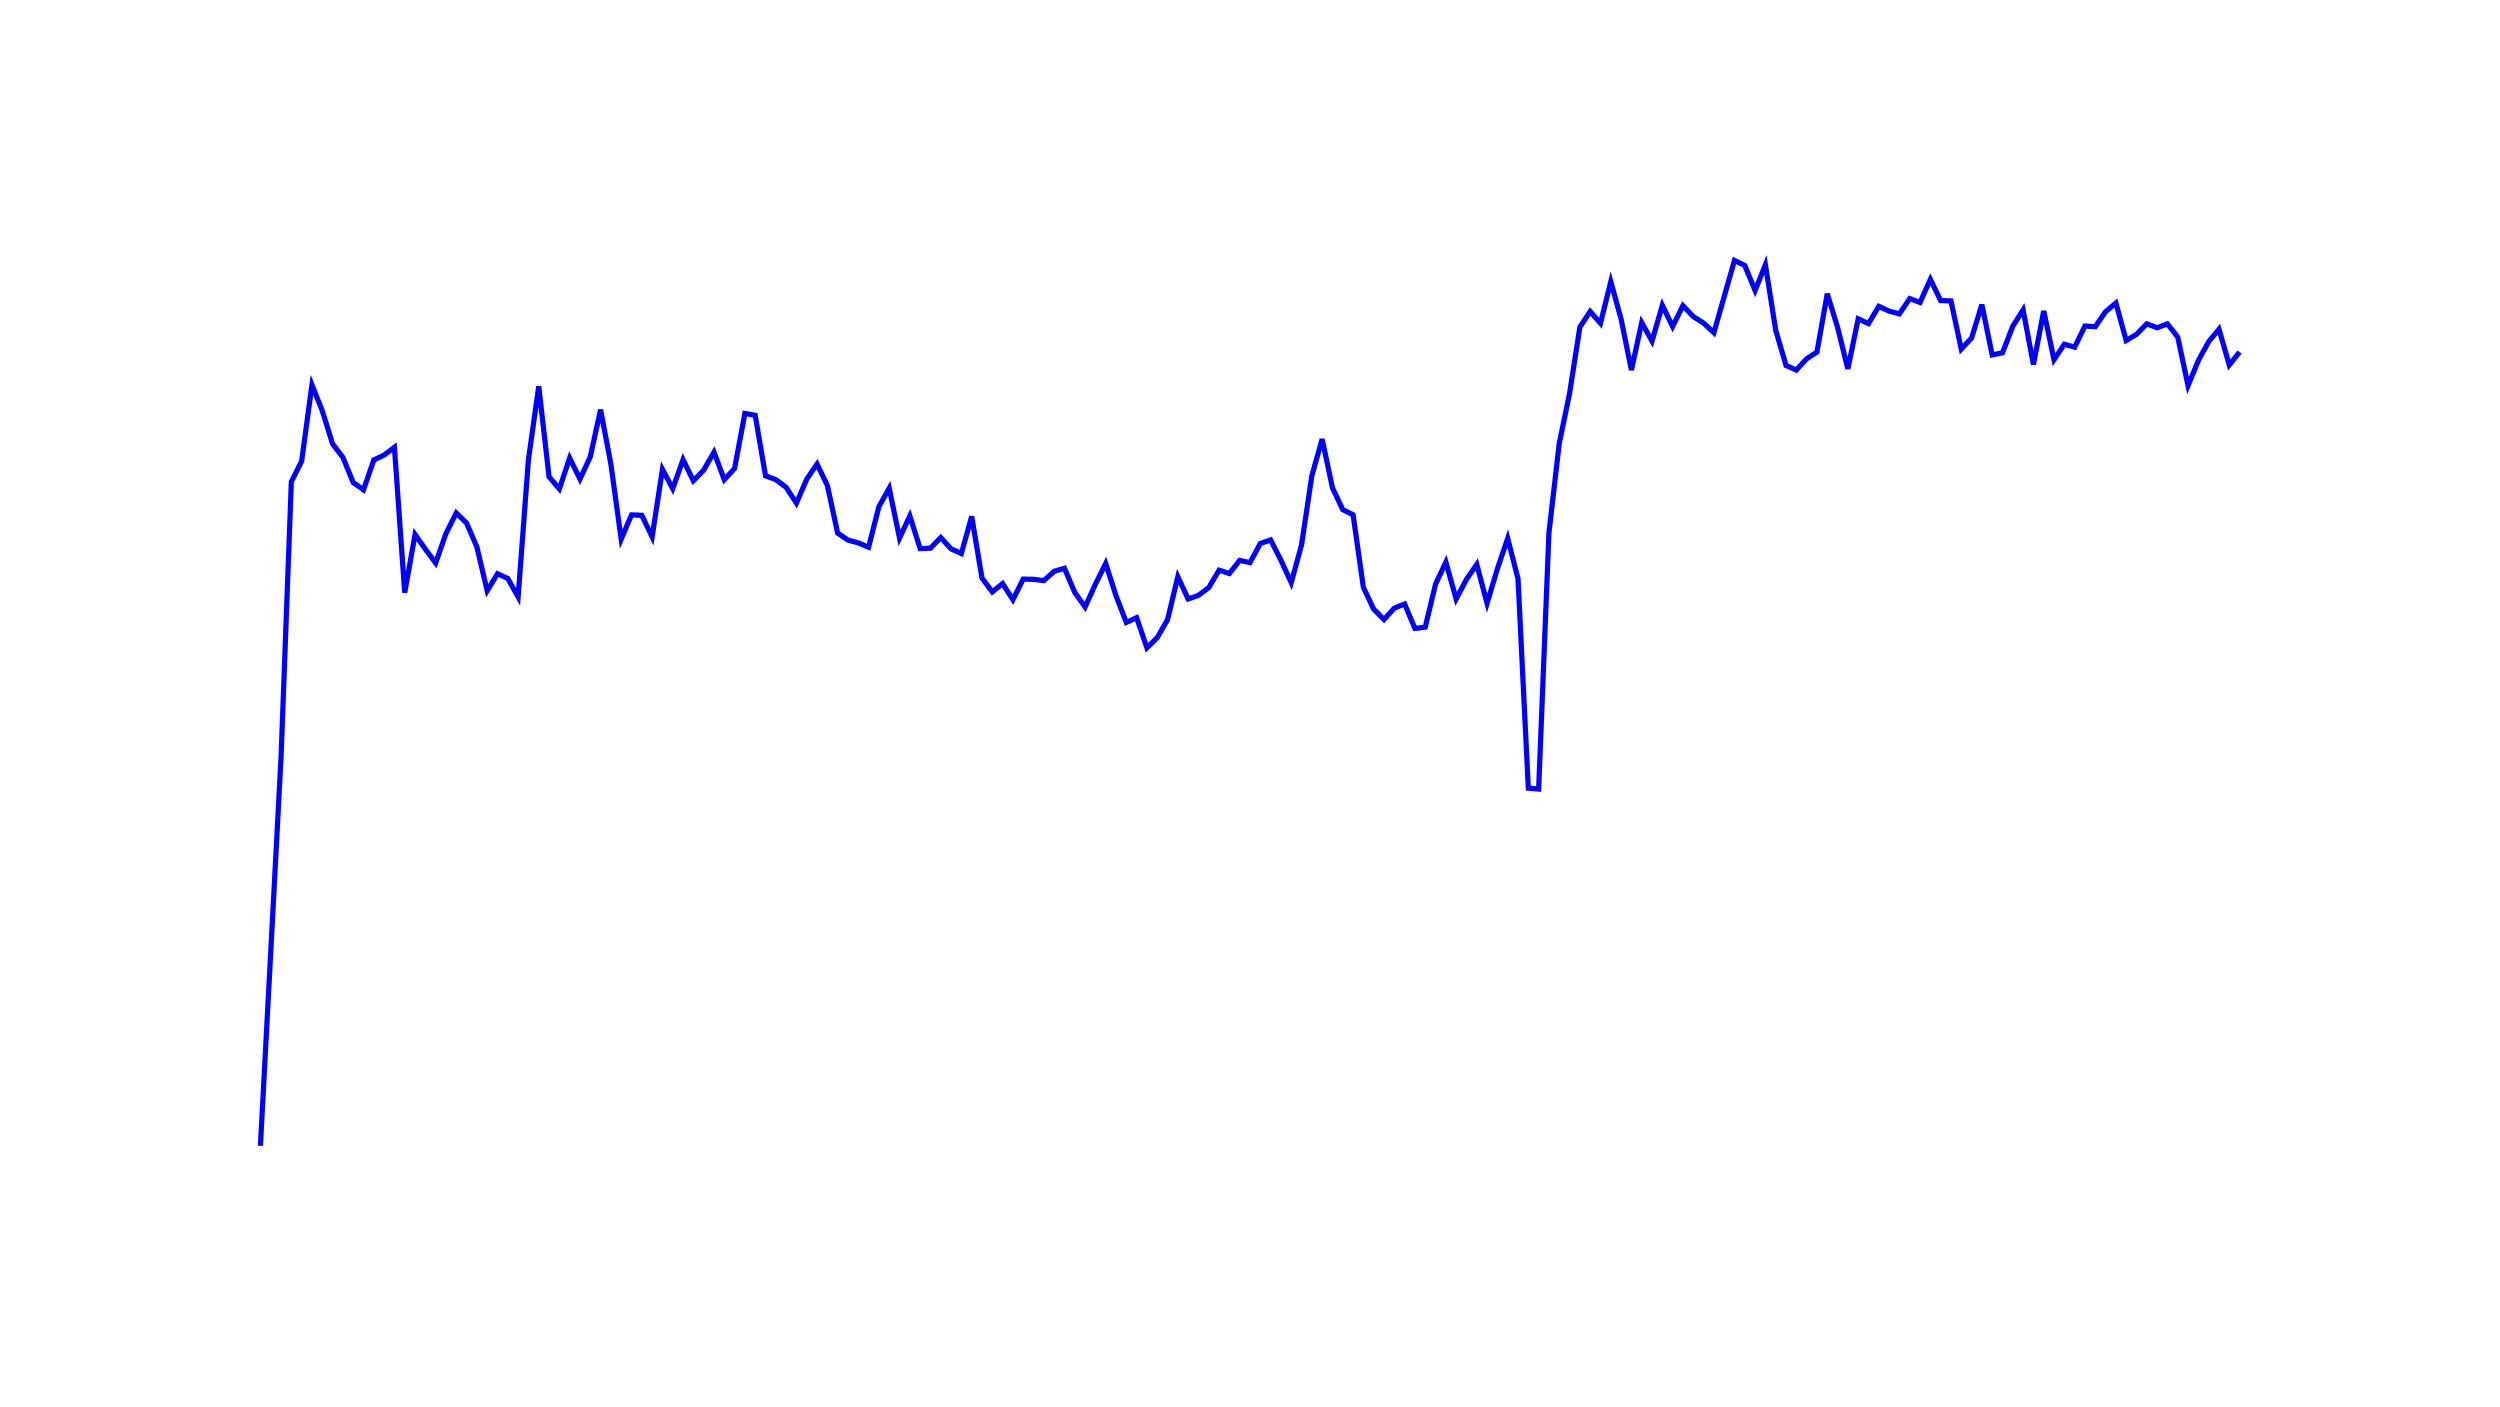
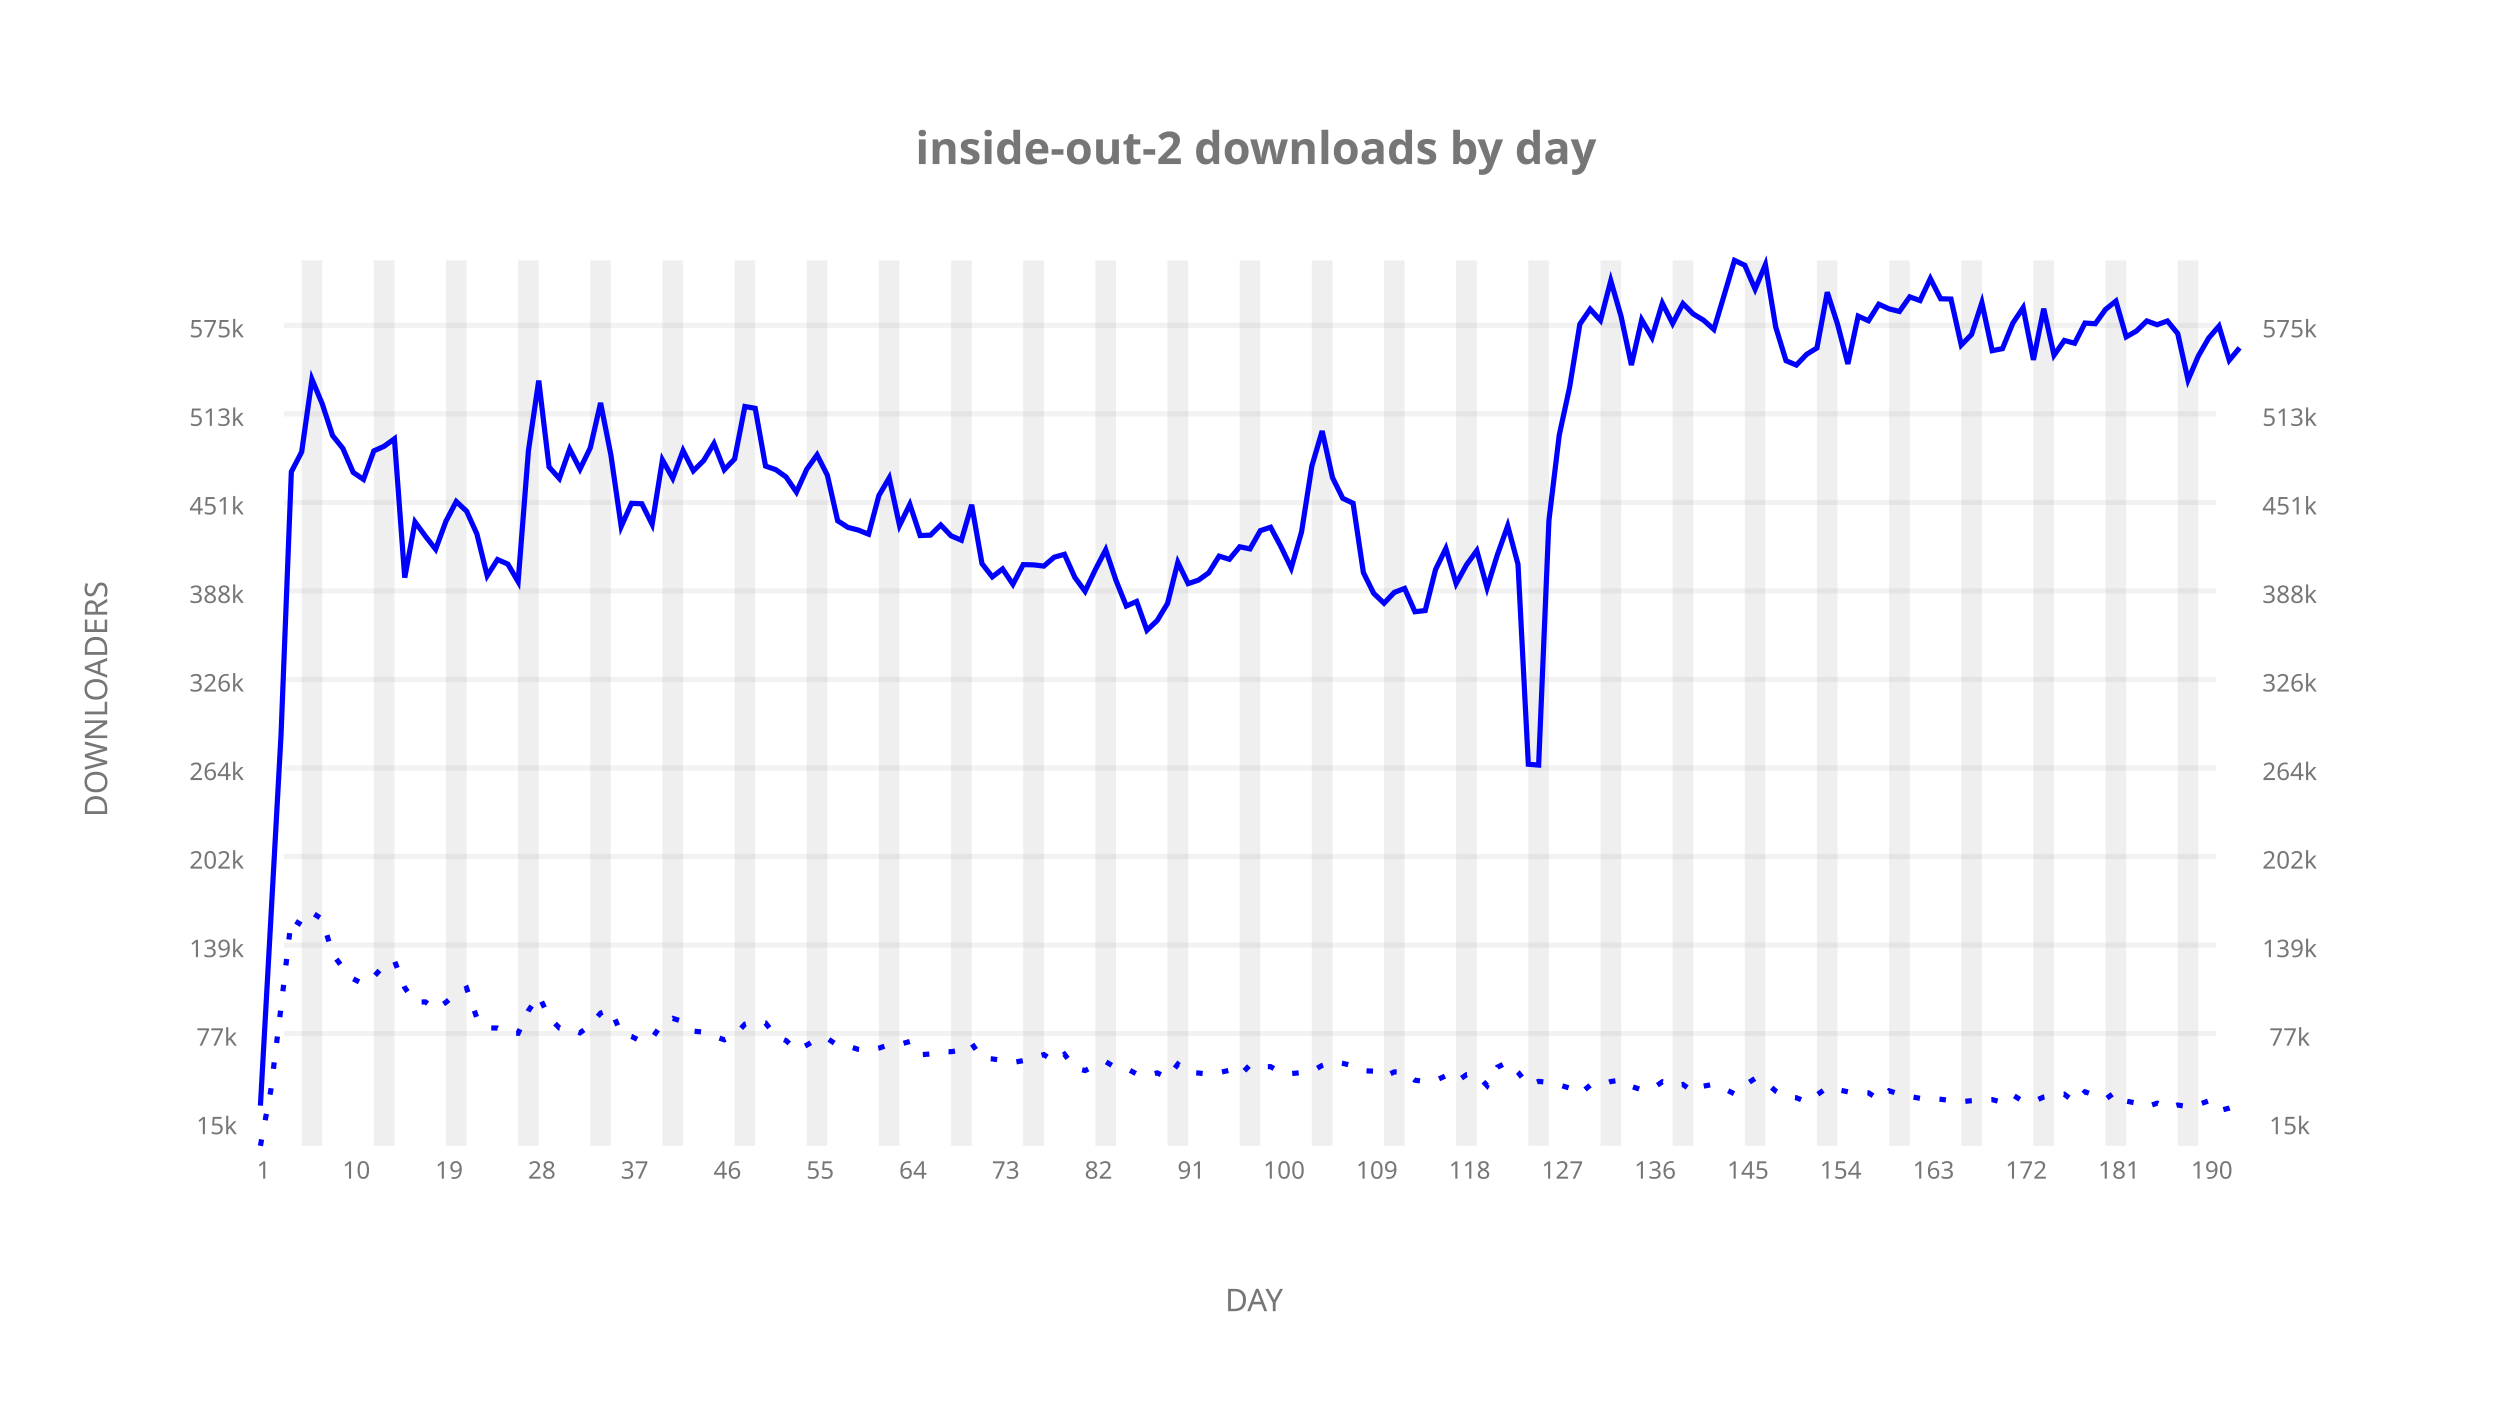
<svg xmlns="http://www.w3.org/2000/svg" xml:space="preserve" id="inside-out-2-downloads-by-day-day" x="0px" y="0px" width="1920px" height="1080px" viewBox="0 0 1920 1080" enable-background="new 0 0 1920 1080" role="img">
+   <g id="annotations">
+     <text x="960" y="126" font-family="Atkinson Hyperlegible" font-size="26pt" text-anchor="middle" text-align="center" font-weight="600" font-style="normal" style="fill:rgb(118,118,118); fill-opacity:1; stroke:rgb(118,118,118); stroke-opacity:0; stroke-width:0.5"> inside-out-2 downloads by day</text>
+     <g id="axes-lines">
+       <text x="960" y="1007" font-family="Atkinson Hyperlegible" font-size="18pt" text-anchor="middle" text-align="center" font-weight="500" font-style="normal" style="fill:rgb(118,118,118); fill-opacity:1; stroke:rgb(118,118,118); stroke-opacity:0; stroke-width:0.5"> DAY</text>
+       <text x="73" y="540" font-family="Atkinson Hyperlegible" font-size="18pt" text-anchor="middle" text-align="center" dominant-baseline="central" font-weight="500" font-style="normal" style="fill:rgb(118,118,118); fill-opacity:1; stroke:rgb(118,118,118); stroke-opacity:0; stroke-width:0.5" transform="rotate(-90,73,540)"> DOWNLOADERS</text>
+     </g>
+     <g id="tic-y-label-lines">
+       <line x1="218" y1="793.838" x2="1702" y2="793.838" style="fill:rgb(0,0,255); fill-opacity:0; stroke:rgb(242,242,242); stroke-opacity:1; stroke-width:4" />
+       <line x1="218" y1="725.838" x2="1702" y2="725.838" style="fill:rgb(0,0,255); fill-opacity:0; stroke:rgb(242,242,242); stroke-opacity:1; stroke-width:4" />
+       <line x1="218" y1="657.838" x2="1702" y2="657.838" style="fill:rgb(0,0,255); fill-opacity:0; stroke:rgb(242,242,242); stroke-opacity:1; stroke-width:4" />
+       <line x1="218" y1="589.838" x2="1702" y2="589.838" style="fill:rgb(0,0,255); fill-opacity:0; stroke:rgb(242,242,242); stroke-opacity:1; stroke-width:4" />
+       <line x1="218" y1="521.838" x2="1702" y2="521.838" style="fill:rgb(0,0,255); fill-opacity:0; stroke:rgb(242,242,242); stroke-opacity:1; stroke-width:4" />
+       <line x1="218" y1="453.838" x2="1702" y2="453.838" style="fill:rgb(0,0,255); fill-opacity:0; stroke:rgb(242,242,242); stroke-opacity:1; stroke-width:4" />
+       <line x1="218" y1="385.838" x2="1702" y2="385.838" style="fill:rgb(0,0,255); fill-opacity:0; stroke:rgb(242,242,242); stroke-opacity:1; stroke-width:4" />
+       <line x1="218" y1="317.838" x2="1702" y2="317.838" style="fill:rgb(0,0,255); fill-opacity:0; stroke:rgb(242,242,242); stroke-opacity:1; stroke-width:4" />
+       <line x1="218" y1="249.838" x2="1702" y2="249.838" style="fill:rgb(0,0,255); fill-opacity:0; stroke:rgb(242,242,242); stroke-opacity:1; stroke-width:4" />
+     </g>
+     <g id="tic-x-labels">
+       <text x="200" y="898" font-family="Atkinson Hyperlegible" font-size="14pt" text-anchor="middle" text-align="center" dominant-baseline="central" font-weight="400" font-style="normal" style="fill:rgb(118,118,118); fill-opacity:1; stroke:rgb(118,118,118); stroke-opacity:0; stroke-width:0.5"> 1</text>
+       <text x="271.25" y="898" font-family="Atkinson Hyperlegible" font-size="14pt" text-anchor="middle" text-align="center" dominant-baseline="central" font-weight="400" font-style="normal" style="fill:rgb(118,118,118); fill-opacity:1; stroke:rgb(118,118,118); stroke-opacity:0; stroke-width:0.5"> 10</text>
+       <text x="342.5" y="898" font-family="Atkinson Hyperlegible" font-size="14pt" text-anchor="middle" text-align="center" dominant-baseline="central" font-weight="400" font-style="normal" style="fill:rgb(118,118,118); fill-opacity:1; stroke:rgb(118,118,118); stroke-opacity:0; stroke-width:0.5"> 19</text>
+       <text x="413.75" y="898" font-family="Atkinson Hyperlegible" font-size="14pt" text-anchor="middle" text-align="center" dominant-baseline="central" font-weight="400" font-style="normal" style="fill:rgb(118,118,118); fill-opacity:1; stroke:rgb(118,118,118); stroke-opacity:0; stroke-width:0.5"> 28</text>
+       <text x="485" y="898" font-family="Atkinson Hyperlegible" font-size="14pt" text-anchor="middle" text-align="center" dominant-baseline="central" font-weight="400" font-style="normal" style="fill:rgb(118,118,118); fill-opacity:1; stroke:rgb(118,118,118); stroke-opacity:0; stroke-width:0.5"> 37</text>
+       <text x="556.25" y="898" font-family="Atkinson Hyperlegible" font-size="14pt" text-anchor="middle" text-align="center" dominant-baseline="central" font-weight="400" font-style="normal" style="fill:rgb(118,118,118); fill-opacity:1; stroke:rgb(118,118,118); stroke-opacity:0; stroke-width:0.5"> 46</text>
+       <text x="627.5" y="898" font-family="Atkinson Hyperlegible" font-size="14pt" text-anchor="middle" text-align="center" dominant-baseline="central" font-weight="400" font-style="normal" style="fill:rgb(118,118,118); fill-opacity:1; stroke:rgb(118,118,118); stroke-opacity:0; stroke-width:0.5"> 55</text>
+       <text x="698.75" y="898" font-family="Atkinson Hyperlegible" font-size="14pt" text-anchor="middle" text-align="center" dominant-baseline="central" font-weight="400" font-style="normal" style="fill:rgb(118,118,118); fill-opacity:1; stroke:rgb(118,118,118); stroke-opacity:0; stroke-width:0.5"> 64</text>
+       <text x="770" y="898" font-family="Atkinson Hyperlegible" font-size="14pt" text-anchor="middle" text-align="center" dominant-baseline="central" font-weight="400" font-style="normal" style="fill:rgb(118,118,118); fill-opacity:1; stroke:rgb(118,118,118); stroke-opacity:0; stroke-width:0.5"> 73</text>
+       <text x="841.25" y="898" font-family="Atkinson Hyperlegible" font-size="14pt" text-anchor="middle" text-align="center" dominant-baseline="central" font-weight="400" font-style="normal" style="fill:rgb(118,118,118); fill-opacity:1; stroke:rgb(118,118,118); stroke-opacity:0; stroke-width:0.5"> 82</text>
+       <text x="912.5" y="898" font-family="Atkinson Hyperlegible" font-size="14pt" text-anchor="middle" text-align="center" dominant-baseline="central" font-weight="400" font-style="normal" style="fill:rgb(118,118,118); fill-opacity:1; stroke:rgb(118,118,118); stroke-opacity:0; stroke-width:0.5"> 91</text>
+       <text x="983.75" y="898" font-family="Atkinson Hyperlegible" font-size="14pt" text-anchor="middle" text-align="center" dominant-baseline="central" font-weight="400" font-style="normal" style="fill:rgb(118,118,118); fill-opacity:1; stroke:rgb(118,118,118); stroke-opacity:0; stroke-width:0.5"> 100</text>
+       <text x="1055" y="898" font-family="Atkinson Hyperlegible" font-size="14pt" text-anchor="middle" text-align="center" dominant-baseline="central" font-weight="400" font-style="normal" style="fill:rgb(118,118,118); fill-opacity:1; stroke:rgb(118,118,118); stroke-opacity:0; stroke-width:0.5"> 109</text>
+       <text x="1126.25" y="898" font-family="Atkinson Hyperlegible" font-size="14pt" text-anchor="middle" text-align="center" dominant-baseline="central" font-weight="400" font-style="normal" style="fill:rgb(118,118,118); fill-opacity:1; stroke:rgb(118,118,118); stroke-opacity:0; stroke-width:0.5"> 118</text>
+       <text x="1197.5" y="898" font-family="Atkinson Hyperlegible" font-size="14pt" text-anchor="middle" text-align="center" dominant-baseline="central" font-weight="400" font-style="normal" style="fill:rgb(118,118,118); fill-opacity:1; stroke:rgb(118,118,118); stroke-opacity:0; stroke-width:0.5"> 127</text>
+       <text x="1268.75" y="898" font-family="Atkinson Hyperlegible" font-size="14pt" text-anchor="middle" text-align="center" dominant-baseline="central" font-weight="400" font-style="normal" style="fill:rgb(118,118,118); fill-opacity:1; stroke:rgb(118,118,118); stroke-opacity:0; stroke-width:0.5"> 136</text>
+       <text x="1340" y="898" font-family="Atkinson Hyperlegible" font-size="14pt" text-anchor="middle" text-align="center" dominant-baseline="central" font-weight="400" font-style="normal" style="fill:rgb(118,118,118); fill-opacity:1; stroke:rgb(118,118,118); stroke-opacity:0; stroke-width:0.5"> 145</text>
+       <text x="1411.25" y="898" font-family="Atkinson Hyperlegible" font-size="14pt" text-anchor="middle" text-align="center" dominant-baseline="central" font-weight="400" font-style="normal" style="fill:rgb(118,118,118); fill-opacity:1; stroke:rgb(118,118,118); stroke-opacity:0; stroke-width:0.5"> 154</text>
+       <text x="1482.5" y="898" font-family="Atkinson Hyperlegible" font-size="14pt" text-anchor="middle" text-align="center" dominant-baseline="central" font-weight="400" font-style="normal" style="fill:rgb(118,118,118); fill-opacity:1; stroke:rgb(118,118,118); stroke-opacity:0; stroke-width:0.5"> 163</text>
+       <text x="1553.75" y="898" font-family="Atkinson Hyperlegible" font-size="14pt" text-anchor="middle" text-align="center" dominant-baseline="central" font-weight="400" font-style="normal" style="fill:rgb(118,118,118); fill-opacity:1; stroke:rgb(118,118,118); stroke-opacity:0; stroke-width:0.5"> 172</text>
+       <text x="1625" y="898" font-family="Atkinson Hyperlegible" font-size="14pt" text-anchor="middle" text-align="center" dominant-baseline="central" font-weight="400" font-style="normal" style="fill:rgb(118,118,118); fill-opacity:1; stroke:rgb(118,118,118); stroke-opacity:0; stroke-width:0.5"> 181</text>
+       <text x="1696.25" y="898" font-family="Atkinson Hyperlegible" font-size="14pt" text-anchor="middle" text-align="center" dominant-baseline="central" font-weight="400" font-style="normal" style="fill:rgb(118,118,118); fill-opacity:1; stroke:rgb(118,118,118); stroke-opacity:0; stroke-width:0.5"> 190</text>
+     </g>
+     <g id="tic-y-labels">
+       <text x="164" y="863.838" font-family="Atkinson Hyperlegible" font-size="14pt" text-anchor="middle" text-align="center" dominant-baseline="central" font-weight="400" font-style="normal" style="fill:rgb(118,118,118); fill-opacity:1; stroke:rgb(118,118,118); stroke-opacity:0; stroke-width:0.5"> 15k</text>
+       <text x="1756" y="863.838" font-family="Atkinson Hyperlegible" font-size="14pt" text-anchor="middle" text-align="center" dominant-baseline="central" font-weight="400" font-style="normal" style="fill:rgb(118,118,118); fill-opacity:1; stroke:rgb(118,118,118); stroke-opacity:0; stroke-width:0.5"> 15k</text>
+       <text x="164" y="795.838" font-family="Atkinson Hyperlegible" font-size="14pt" text-anchor="middle" text-align="center" dominant-baseline="central" font-weight="400" font-style="normal" style="fill:rgb(118,118,118); fill-opacity:1; stroke:rgb(118,118,118); stroke-opacity:0; stroke-width:0.5"> 77k</text>
+       <text x="1756" y="795.838" font-family="Atkinson Hyperlegible" font-size="14pt" text-anchor="middle" text-align="center" dominant-baseline="central" font-weight="400" font-style="normal" style="fill:rgb(118,118,118); fill-opacity:1; stroke:rgb(118,118,118); stroke-opacity:0; stroke-width:0.5"> 77k</text>
+       <text x="164" y="727.838" font-family="Atkinson Hyperlegible" font-size="14pt" text-anchor="middle" text-align="center" dominant-baseline="central" font-weight="400" font-style="normal" style="fill:rgb(118,118,118); fill-opacity:1; stroke:rgb(118,118,118); stroke-opacity:0; stroke-width:0.5"> 139k</text>
+       <text x="1756" y="727.838" font-family="Atkinson Hyperlegible" font-size="14pt" text-anchor="middle" text-align="center" dominant-baseline="central" font-weight="400" font-style="normal" style="fill:rgb(118,118,118); fill-opacity:1; stroke:rgb(118,118,118); stroke-opacity:0; stroke-width:0.5"> 139k</text>
+       <text x="164" y="659.838" font-family="Atkinson Hyperlegible" font-size="14pt" text-anchor="middle" text-align="center" dominant-baseline="central" font-weight="400" font-style="normal" style="fill:rgb(118,118,118); fill-opacity:1; stroke:rgb(118,118,118); stroke-opacity:0; stroke-width:0.5"> 202k</text>
+       <text x="1756" y="659.838" font-family="Atkinson Hyperlegible" font-size="14pt" text-anchor="middle" text-align="center" dominant-baseline="central" font-weight="400" font-style="normal" style="fill:rgb(118,118,118); fill-opacity:1; stroke:rgb(118,118,118); stroke-opacity:0; stroke-width:0.5"> 202k</text>
+       <text x="164" y="591.838" font-family="Atkinson Hyperlegible" font-size="14pt" text-anchor="middle" text-align="center" dominant-baseline="central" font-weight="400" font-style="normal" style="fill:rgb(118,118,118); fill-opacity:1; stroke:rgb(118,118,118); stroke-opacity:0; stroke-width:0.5"> 264k</text>
+       <text x="1756" y="591.838" font-family="Atkinson Hyperlegible" font-size="14pt" text-anchor="middle" text-align="center" dominant-baseline="central" font-weight="400" font-style="normal" style="fill:rgb(118,118,118); fill-opacity:1; stroke:rgb(118,118,118); stroke-opacity:0; stroke-width:0.5"> 264k</text>
+       <text x="164" y="523.838" font-family="Atkinson Hyperlegible" font-size="14pt" text-anchor="middle" text-align="center" dominant-baseline="central" font-weight="400" font-style="normal" style="fill:rgb(118,118,118); fill-opacity:1; stroke:rgb(118,118,118); stroke-opacity:0; stroke-width:0.5"> 326k</text>
+       <text x="1756" y="523.838" font-family="Atkinson Hyperlegible" font-size="14pt" text-anchor="middle" text-align="center" dominant-baseline="central" font-weight="400" font-style="normal" style="fill:rgb(118,118,118); fill-opacity:1; stroke:rgb(118,118,118); stroke-opacity:0; stroke-width:0.5"> 326k</text>
+       <text x="164" y="455.838" font-family="Atkinson Hyperlegible" font-size="14pt" text-anchor="middle" text-align="center" dominant-baseline="central" font-weight="400" font-style="normal" style="fill:rgb(118,118,118); fill-opacity:1; stroke:rgb(118,118,118); stroke-opacity:0; stroke-width:0.5"> 388k</text>
+       <text x="1756" y="455.838" font-family="Atkinson Hyperlegible" font-size="14pt" text-anchor="middle" text-align="center" dominant-baseline="central" font-weight="400" font-style="normal" style="fill:rgb(118,118,118); fill-opacity:1; stroke:rgb(118,118,118); stroke-opacity:0; stroke-width:0.5"> 388k</text>
+       <text x="164" y="387.838" font-family="Atkinson Hyperlegible" font-size="14pt" text-anchor="middle" text-align="center" dominant-baseline="central" font-weight="400" font-style="normal" style="fill:rgb(118,118,118); fill-opacity:1; stroke:rgb(118,118,118); stroke-opacity:0; stroke-width:0.5"> 451k</text>
+       <text x="1756" y="387.838" font-family="Atkinson Hyperlegible" font-size="14pt" text-anchor="middle" text-align="center" dominant-baseline="central" font-weight="400" font-style="normal" style="fill:rgb(118,118,118); fill-opacity:1; stroke:rgb(118,118,118); stroke-opacity:0; stroke-width:0.5"> 451k</text>
+       <text x="164" y="319.838" font-family="Atkinson Hyperlegible" font-size="14pt" text-anchor="middle" text-align="center" dominant-baseline="central" font-weight="400" font-style="normal" style="fill:rgb(118,118,118); fill-opacity:1; stroke:rgb(118,118,118); stroke-opacity:0; stroke-width:0.5"> 513k</text>
+       <text x="1756" y="319.838" font-family="Atkinson Hyperlegible" font-size="14pt" text-anchor="middle" text-align="center" dominant-baseline="central" font-weight="400" font-style="normal" style="fill:rgb(118,118,118); fill-opacity:1; stroke:rgb(118,118,118); stroke-opacity:0; stroke-width:0.5"> 513k</text>
+       <text x="164" y="251.838" font-family="Atkinson Hyperlegible" font-size="14pt" text-anchor="middle" text-align="center" dominant-baseline="central" font-weight="400" font-style="normal" style="fill:rgb(118,118,118); fill-opacity:1; stroke:rgb(118,118,118); stroke-opacity:0; stroke-width:0.5"> 575k</text>
+       <text x="1756" y="251.838" font-family="Atkinson Hyperlegible" font-size="14pt" text-anchor="middle" text-align="center" dominant-baseline="central" font-weight="400" font-style="normal" style="fill:rgb(118,118,118); fill-opacity:1; stroke:rgb(118,118,118); stroke-opacity:0; stroke-width:0.5"> 575k</text>
+     </g>
+   </g>
+   <g id="weekend-bands-inside-out-2 downloads by day">
+     <rect x="231.667" y="200" width="15.833" height="680" style="fill:rgb(148,148,148); fill-opacity:0.15; stroke:rgb(148,148,148); stroke-opacity:0; stroke-width:0" />
+     <rect x="287.083" y="200" width="15.833" height="680" style="fill:rgb(148,148,148); fill-opacity:0.15; stroke:rgb(148,148,148); stroke-opacity:0; stroke-width:0" />
+     <rect x="342.5" y="200" width="15.833" height="680" style="fill:rgb(148,148,148); fill-opacity:0.15; stroke:rgb(148,148,148); stroke-opacity:0; stroke-width:0" />
+     <rect x="397.917" y="200" width="15.833" height="680" style="fill:rgb(148,148,148); fill-opacity:0.15; stroke:rgb(148,148,148); stroke-opacity:0; stroke-width:0" />
+     <rect x="453.333" y="200" width="15.833" height="680" style="fill:rgb(148,148,148); fill-opacity:0.15; stroke:rgb(148,148,148); stroke-opacity:0; stroke-width:0" />
+     <rect x="508.75" y="200" width="15.833" height="680" style="fill:rgb(148,148,148); fill-opacity:0.15; stroke:rgb(148,148,148); stroke-opacity:0; stroke-width:0" />
+     <rect x="564.167" y="200" width="15.833" height="680" style="fill:rgb(148,148,148); fill-opacity:0.15; stroke:rgb(148,148,148); stroke-opacity:0; stroke-width:0" />
+     <rect x="619.583" y="200" width="15.833" height="680" style="fill:rgb(148,148,148); fill-opacity:0.15; stroke:rgb(148,148,148); stroke-opacity:0; stroke-width:0" />
+     <rect x="675" y="200" width="15.833" height="680" style="fill:rgb(148,148,148); fill-opacity:0.15; stroke:rgb(148,148,148); stroke-opacity:0; stroke-width:0" />
+     <rect x="730.417" y="200" width="15.833" height="680" style="fill:rgb(148,148,148); fill-opacity:0.15; stroke:rgb(148,148,148); stroke-opacity:0; stroke-width:0" />
+     <rect x="785.833" y="200" width="15.833" height="680" style="fill:rgb(148,148,148); fill-opacity:0.15; stroke:rgb(148,148,148); stroke-opacity:0; stroke-width:0" />
+     <rect x="841.25" y="200" width="15.833" height="680" style="fill:rgb(148,148,148); fill-opacity:0.15; stroke:rgb(148,148,148); stroke-opacity:0; stroke-width:0" />
+     <rect x="896.667" y="200" width="15.833" height="680" style="fill:rgb(148,148,148); fill-opacity:0.15; stroke:rgb(148,148,148); stroke-opacity:0; stroke-width:0" />
+     <rect x="952.083" y="200" width="15.833" height="680" style="fill:rgb(148,148,148); fill-opacity:0.15; stroke:rgb(148,148,148); stroke-opacity:0; stroke-width:0" />
+     <rect x="1007.5" y="200" width="15.833" height="680" style="fill:rgb(148,148,148); fill-opacity:0.15; stroke:rgb(148,148,148); stroke-opacity:0; stroke-width:0" />
+     <rect x="1062.917" y="200" width="15.833" height="680" style="fill:rgb(148,148,148); fill-opacity:0.15; stroke:rgb(148,148,148); stroke-opacity:0; stroke-width:0" />
+     <rect x="1118.333" y="200" width="15.833" height="680" style="fill:rgb(148,148,148); fill-opacity:0.15; stroke:rgb(148,148,148); stroke-opacity:0; stroke-width:0" />
+     <rect x="1173.75" y="200" width="15.833" height="680" style="fill:rgb(148,148,148); fill-opacity:0.15; stroke:rgb(148,148,148); stroke-opacity:0; stroke-width:0" />
+     <rect x="1229.167" y="200" width="15.833" height="680" style="fill:rgb(148,148,148); fill-opacity:0.15; stroke:rgb(148,148,148); stroke-opacity:0; stroke-width:0" />
+     <rect x="1284.583" y="200" width="15.833" height="680" style="fill:rgb(148,148,148); fill-opacity:0.15; stroke:rgb(148,148,148); stroke-opacity:0; stroke-width:0" />
+     <rect x="1340" y="200" width="15.833" height="680" style="fill:rgb(148,148,148); fill-opacity:0.15; stroke:rgb(148,148,148); stroke-opacity:0; stroke-width:0" />
+     <rect x="1395.417" y="200" width="15.833" height="680" style="fill:rgb(148,148,148); fill-opacity:0.15; stroke:rgb(148,148,148); stroke-opacity:0; stroke-width:0" />
+     <rect x="1450.833" y="200" width="15.833" height="680" style="fill:rgb(148,148,148); fill-opacity:0.15; stroke:rgb(148,148,148); stroke-opacity:0; stroke-width:0" />
+     <rect x="1506.25" y="200" width="15.833" height="680" style="fill:rgb(148,148,148); fill-opacity:0.15; stroke:rgb(148,148,148); stroke-opacity:0; stroke-width:0" />
+     <rect x="1561.667" y="200" width="15.833" height="680" style="fill:rgb(148,148,148); fill-opacity:0.15; stroke:rgb(148,148,148); stroke-opacity:0; stroke-width:0" />
+     <rect x="1617.083" y="200" width="15.833" height="680" style="fill:rgb(148,148,148); fill-opacity:0.15; stroke:rgb(148,148,148); stroke-opacity:0; stroke-width:0" />
+     <rect x="1672.5" y="200" width="15.833" height="680" style="fill:rgb(148,148,148); fill-opacity:0.15; stroke:rgb(148,148,148); stroke-opacity:0; stroke-width:0" />
+   </g>
  <g id="polyline-inside-out-2 downloads by day">
-     <polyline points="200,880 207.917,731.441 215.833,581.773 223.75,370.081 231.667,354.115 239.583,295.612 247.5,315.479 255.417,340.896 263.333,351.25 271.25,370.537 279.167,376.182 287.083,353.252 295,349.524 302.917,343.52 310.833,455.226 318.75,410.465 326.667,421.777 334.583,432.406 342.5,409.761 350.417,393.982 358.333,401.717 366.25,420.052 374.167,453.698 382.083,440.658 390,444.307 397.917,458.421 405.833,353.09 413.75,296.683 421.667,366.158 429.583,375.481 437.5,351.762 445.417,367.933 453.333,350.827 461.25,314.616 469.167,356.536 477.083,414.068 485,395.446 492.917,395.768 500.833,412.306 508.75,360.479 516.667,375.299 524.583,352.997 532.5,369.265 540.417,361.059 548.333,347.27 556.25,368.398 564.167,359.759 572.083,317.516 580,319.014 587.917,365.438 595.833,368.352 603.75,374.287 611.667,386.387 619.583,367.976 627.5,356.433 635.417,372.853 643.333,409.441 651.25,414.804 659.167,416.943 667.083,420.247 675,389.121 682.917,374.94 690.833,413.244 698.75,396.238 706.667,421.337 714.583,421.024 722.5,412.832 730.417,421.546 738.333,425.111 746.25,396.57 754.167,443.931 762.083,454.582 770,448.185 777.917,460.579 785.833,444.725 793.75,444.931 801.667,445.926 809.583,438.778 817.5,436.44 825.417,454.923 833.333,466.204 841.25,448.728 849.167,432.819 857.083,457.435 865,478.04 872.917,474.37 880.833,497.564 888.75,489.694 896.667,475.954 904.583,442.909 912.5,460.027 920.417,457.206 928.333,451.269 936.25,437.896 944.167,440.451 952.083,430.389 960,432.081 967.917,417.417 975.833,414.671 983.75,430.263 991.667,447.51 999.583,418.458 1007.5,365.434 1015.42,337.241 1023.33,374.669 1031.25,391.421 1039.17,395.346 1047.08,451.143 1055,467.85 1062.92,475.795 1070.83,467.064 1078.75,463.877 1086.67,482.634 1094.58,481.661 1102.5,448.672 1110.42,431.746 1118.33,460.045 1126.25,444.928 1134.17,433.463 1142.08,463.392 1150,436.814 1157.92,413.51 1165.83,444.503 1173.75,605.334 1181.67,606.003 1189.58,409.129 1197.5,340.488 1205.42,302.292 1213.33,251.287 1221.25,239.177 1229.17,248.273 1237.08,216.293 1245,245.1 1252.92,284.192 1260.83,247.737 1268.75,261.978 1276.67,234.458 1284.58,250.772 1292.5,234.744 1300.42,243.1 1308.33,248.091 1316.25,255.508 1324.17,227.851 1332.08,200 1340,203.9 1347.92,223.108 1355.83,203.376 1363.75,253.57 1371.67,280.688 1379.58,284.201 1387.5,275.536 1395.42,270.415 1403.33,225.572 1411.25,251.384 1419.17,283.284 1427.08,244.828 1435,248.544 1442.92,235.252 1450.83,238.99 1458.75,241.051 1466.67,229.323 1474.58,232.302 1482.5,214.591 1490.42,230.849 1498.33,231.089 1506.25,268.108 1514.17,259.58 1522.08,233.954 1530,272.619 1537.92,270.947 1545.83,250.509 1553.75,238.045 1561.67,280.001 1569.58,238.829 1577.5,276.262 1585.42,264.391 1593.33,266.634 1601.25,250.392 1609.17,250.938 1617.08,239.391 1625,232.743 1632.92,261.509 1640.83,256.78 1648.75,248.687 1656.67,251.736 1664.58,248.734 1672.5,258.868 1680.42,296.154 1688.33,276.886 1696.25,262.489 1704.17,252.841 1712.08,280.322 1720,270.346 " style="fill:rgb(0,0,255); fill-opacity:0; stroke:rgb(0,0,255); stroke-opacity:1; stroke-width:4" />
+     <polyline points="200,849.145 207.917,707.327 215.833,564.45 223.75,362.364 231.667,347.122 239.583,291.274 247.5,310.239 255.417,334.503 263.333,344.387 271.25,362.799 279.167,368.188 287.083,346.299 295,342.739 302.917,337.008 310.833,443.645 318.75,400.915 326.667,411.714 334.583,421.861 342.5,400.244 350.417,385.18 358.333,392.564 366.25,410.067 374.167,442.186 382.083,429.738 390,433.222 397.917,446.695 405.833,346.143 413.75,292.296 421.667,358.618 429.583,367.518 437.5,344.876 445.417,360.313 453.333,343.984 461.25,309.415 469.167,349.433 477.083,404.355 485,386.577 492.917,386.885 500.833,402.673 508.75,353.197 516.667,367.345 524.583,346.055 532.5,361.585 540.417,353.751 548.333,340.588 556.25,360.757 564.167,352.51 572.083,312.183 580,313.614 587.917,357.932 595.833,360.713 603.75,366.378 611.667,377.93 619.583,360.354 627.5,349.335 635.417,365.01 643.333,399.938 651.25,405.058 659.167,407.1 667.083,410.253 675,380.539 682.917,367.002 690.833,403.568 698.75,387.334 706.667,411.294 714.583,410.995 722.5,403.175 730.417,411.493 738.333,414.897 746.25,387.651 754.167,432.863 762.083,443.031 770,436.924 777.917,448.755 785.833,433.621 793.75,433.817 801.667,434.767 809.583,427.944 817.5,425.712 825.417,443.356 833.333,454.125 841.25,437.442 849.167,422.255 857.083,445.754 865,465.424 872.917,461.92 880.833,484.062 888.75,476.549 896.667,463.433 904.583,431.887 912.5,448.228 920.417,445.535 928.333,439.867 936.25,427.102 944.167,429.54 952.083,419.935 960,421.551 967.917,407.552 975.833,404.93 983.75,419.815 991.667,436.279 999.583,408.545 1007.5,357.927 1015.42,331.014 1023.33,366.743 1031.25,382.735 1039.17,386.482 1047.08,439.747 1055,455.696 1062.92,463.281 1070.83,454.946 1078.75,451.903 1086.67,469.809 1094.58,468.881 1102.5,437.389 1110.42,421.231 1118.33,448.245 1126.25,433.815 1134.17,422.87 1142.08,451.44 1150,426.069 1157.92,403.822 1165.83,433.409 1173.75,586.942 1181.67,587.581 1189.58,399.64 1197.5,334.113 1205.42,297.65 1213.33,248.959 1221.25,237.4 1229.17,246.082 1237.08,215.554 1245,243.053 1252.92,280.372 1260.83,245.571 1268.75,259.165 1276.67,232.894 1284.58,248.468 1292.5,233.167 1300.42,241.145 1308.33,245.909 1316.25,252.99 1324.17,226.588 1332.08,200 1340,203.723 1347.92,222.06 1355.83,203.223 1363.75,251.139 1371.67,277.027 1379.58,280.381 1387.5,272.109 1395.42,267.22 1403.33,224.411 1411.25,249.052 1419.17,279.505 1427.08,242.794 1435,246.341 1442.92,233.652 1450.83,237.22 1458.75,239.188 1466.67,227.993 1474.58,230.836 1482.5,213.929 1490.42,229.449 1498.33,229.679 1506.25,265.018 1514.17,256.877 1522.08,232.413 1530,269.324 1537.92,267.728 1545.83,248.217 1553.75,236.319 1561.67,276.371 1569.58,237.068 1577.5,272.802 1585.42,261.469 1593.33,263.61 1601.25,248.106 1609.17,248.626 1617.08,237.604 1625,231.258 1632.92,258.718 1640.83,254.204 1648.75,246.478 1656.67,249.389 1664.58,246.522 1672.5,256.197 1680.42,291.791 1688.33,273.397 1696.25,259.653 1704.17,250.443 1712.08,276.677 1720,267.154 " style="fill:rgb(0,0,255); fill-opacity:0; stroke:rgb(0,0,255); stroke-opacity:1; stroke-width:4" />
+   </g>
+   <g id="polyline-inside-out-2 downloads by day uploaders">
+     <polyline points="200,880 207.917,837.647 215.833,773.478 223.75,705.538 231.667,710.423 239.583,700.918 247.5,705.924 255.417,732.765 263.333,743.203 271.25,751.75 279.167,755.806 287.083,750.086 295,741.384 302.917,737.758 310.833,758.527 318.75,769.655 326.667,769.468 334.583,775.232 342.5,769.76 350.417,762.769 358.333,758.883 366.25,781.888 374.167,789.341 382.083,789.579 390,793.495 397.917,793.553 405.833,776.178 413.75,764.468 421.667,781.315 429.583,789.459 437.5,789.858 445.417,793.224 453.333,787.353 461.25,778.055 469.167,775.294 477.083,793.947 485,795.999 492.917,799.965 500.833,797.218 508.75,785.836 516.667,782.107 524.583,784.553 532.5,791.891 540.417,792.674 548.333,795.826 556.25,798.558 564.167,795.166 572.083,786.555 580,784.778 587.917,785.668 595.833,795.72 603.75,799.195 611.667,806.605 619.583,802.66 627.5,797.952 635.417,797.487 643.333,802.914 651.25,803.42 659.167,805.912 667.083,806.791 675,804.953 682.917,802.266 690.833,802.115 698.75,799.867 706.667,810.052 714.583,809.461 722.5,807.489 730.417,807.714 738.333,806.506 746.25,801.372 754.167,812.807 762.083,813.238 770,814.426 777.917,815.955 785.833,814.587 793.75,812.286 801.667,809.953 809.583,815.211 817.5,809.677 825.417,820.212 833.333,822.182 841.25,818.369 849.167,815.353 857.083,820.086 865,820.519 872.917,824.789 880.833,826.091 888.75,823.988 896.667,827.666 904.583,817.295 912.5,823.546 920.417,824.09 928.333,825.023 936.25,823.785 944.167,821.967 952.083,826.095 960,817.865 967.917,819.131 975.833,819.192 983.75,823.812 991.667,824.514 999.583,823.781 1007.5,822.743 1015.42,818.248 1023.33,815.475 1031.25,816.662 1039.17,818.534 1047.08,822.351 1055,822.645 1062.92,826.833 1070.83,823.219 1078.75,823.488 1086.67,829.597 1094.58,830.637 1102.5,829.782 1110.42,826.176 1118.33,830.892 1126.25,825.402 1134.17,825.259 1142.08,833.763 1150,819.613 1157.92,815.75 1165.83,823.514 1173.75,833.441 1181.67,830.499 1189.58,831.308 1197.5,833.18 1205.42,835.648 1213.33,840.02 1221.25,833.479 1229.17,833.395 1237.08,830.607 1245,829.444 1252.92,834.32 1260.83,837.029 1268.75,836.213 1276.67,830.834 1284.58,833.731 1292.5,832.847 1300.42,838.615 1308.33,834.144 1316.25,832.686 1324.17,836.172 1332.08,840.079 1340,833.283 1347.92,828.277 1355.83,831.118 1363.75,837.95 1371.67,842.309 1379.58,843.073 1387.5,846.236 1395.42,840.859 1403.33,835.28 1411.25,836.806 1419.17,838.509 1427.08,838.789 1435,839.282 1442.92,844.356 1450.83,837.734 1458.75,840.302 1466.67,842.092 1474.58,843.509 1482.5,843.728 1490.42,844.248 1498.33,845.158 1506.25,846.122 1514.17,845.329 1522.08,844.836 1530,844.513 1537.92,846.604 1545.83,840.929 1553.75,845.883 1561.67,845.886 1569.58,842.491 1577.5,840.853 1585.42,840.354 1593.33,846.547 1601.25,838.496 1609.17,841.296 1617.08,844.169 1625,838.36 1632.92,845.636 1640.83,847.202 1648.75,850.006 1656.67,847.252 1664.58,850.981 1672.5,848.655 1680.42,849.939 1688.33,848.319 1696.25,845.475 1704.17,853.042 1712.08,851.004 1720,847.985 " stroke-dasharray="5 15" style="fill:rgb(0,0,255); fill-opacity:0; stroke:rgb(0,0,255); stroke-opacity:1; stroke-width:4" />
  </g>
</svg>
